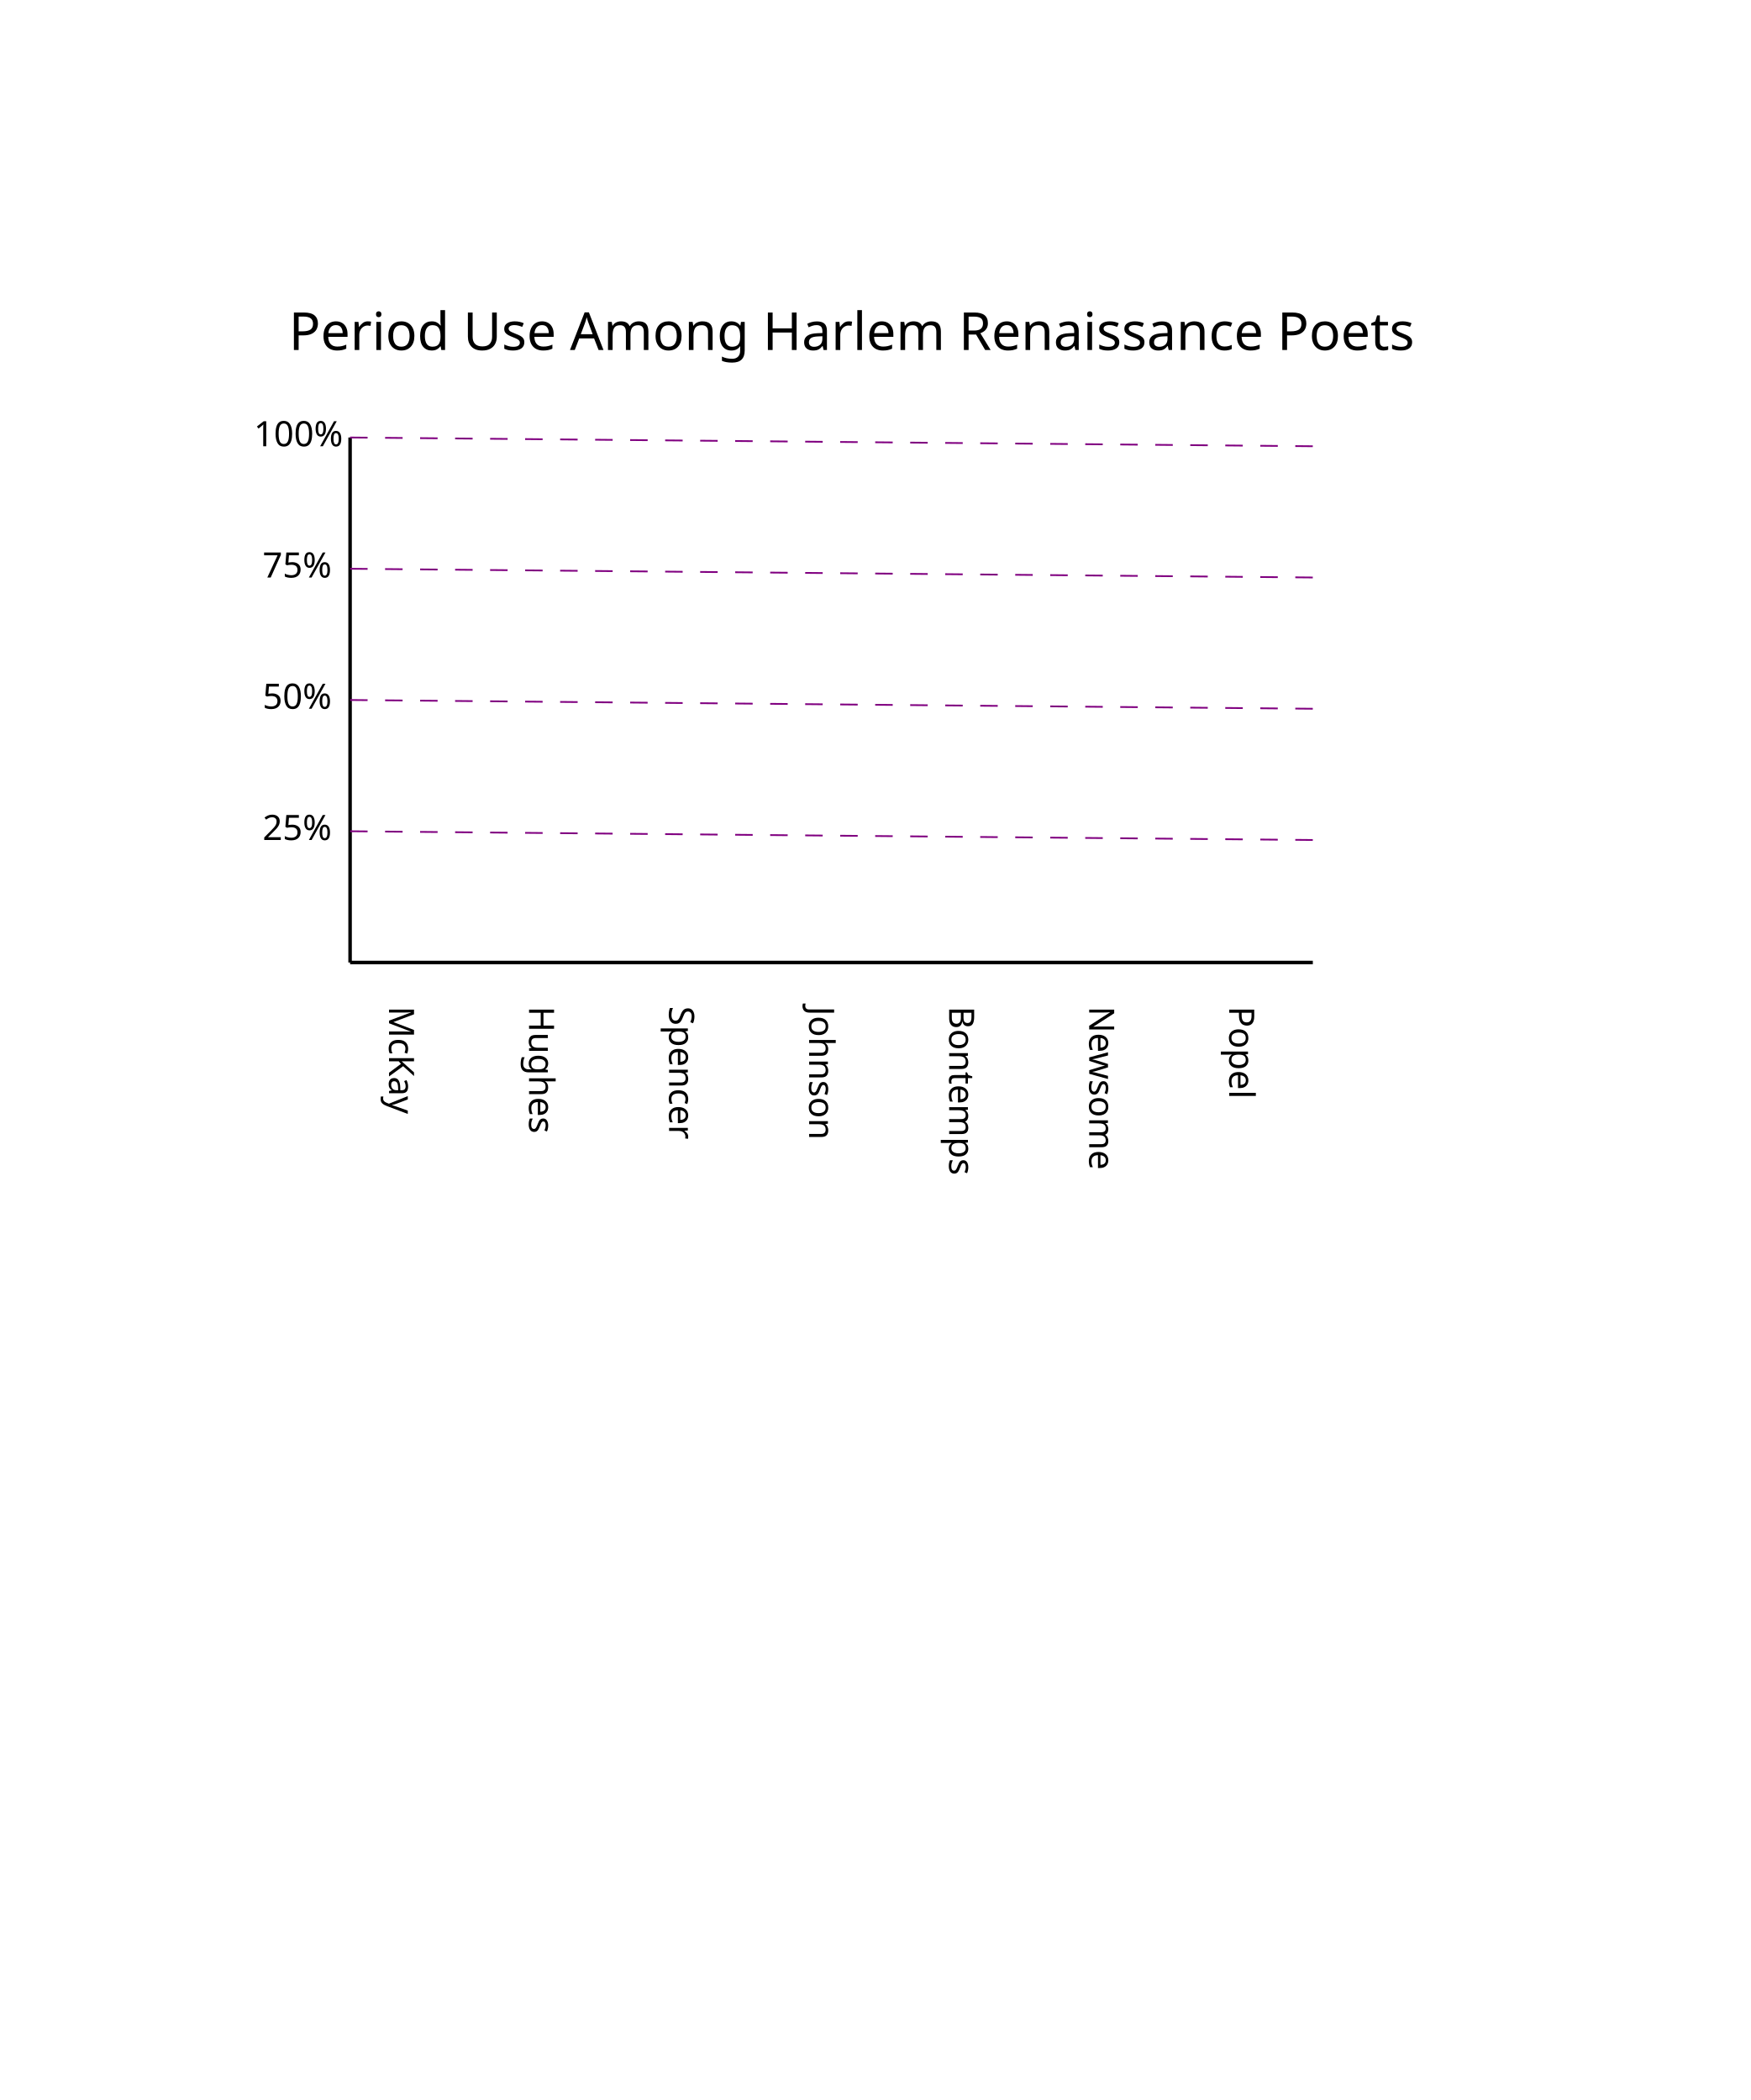
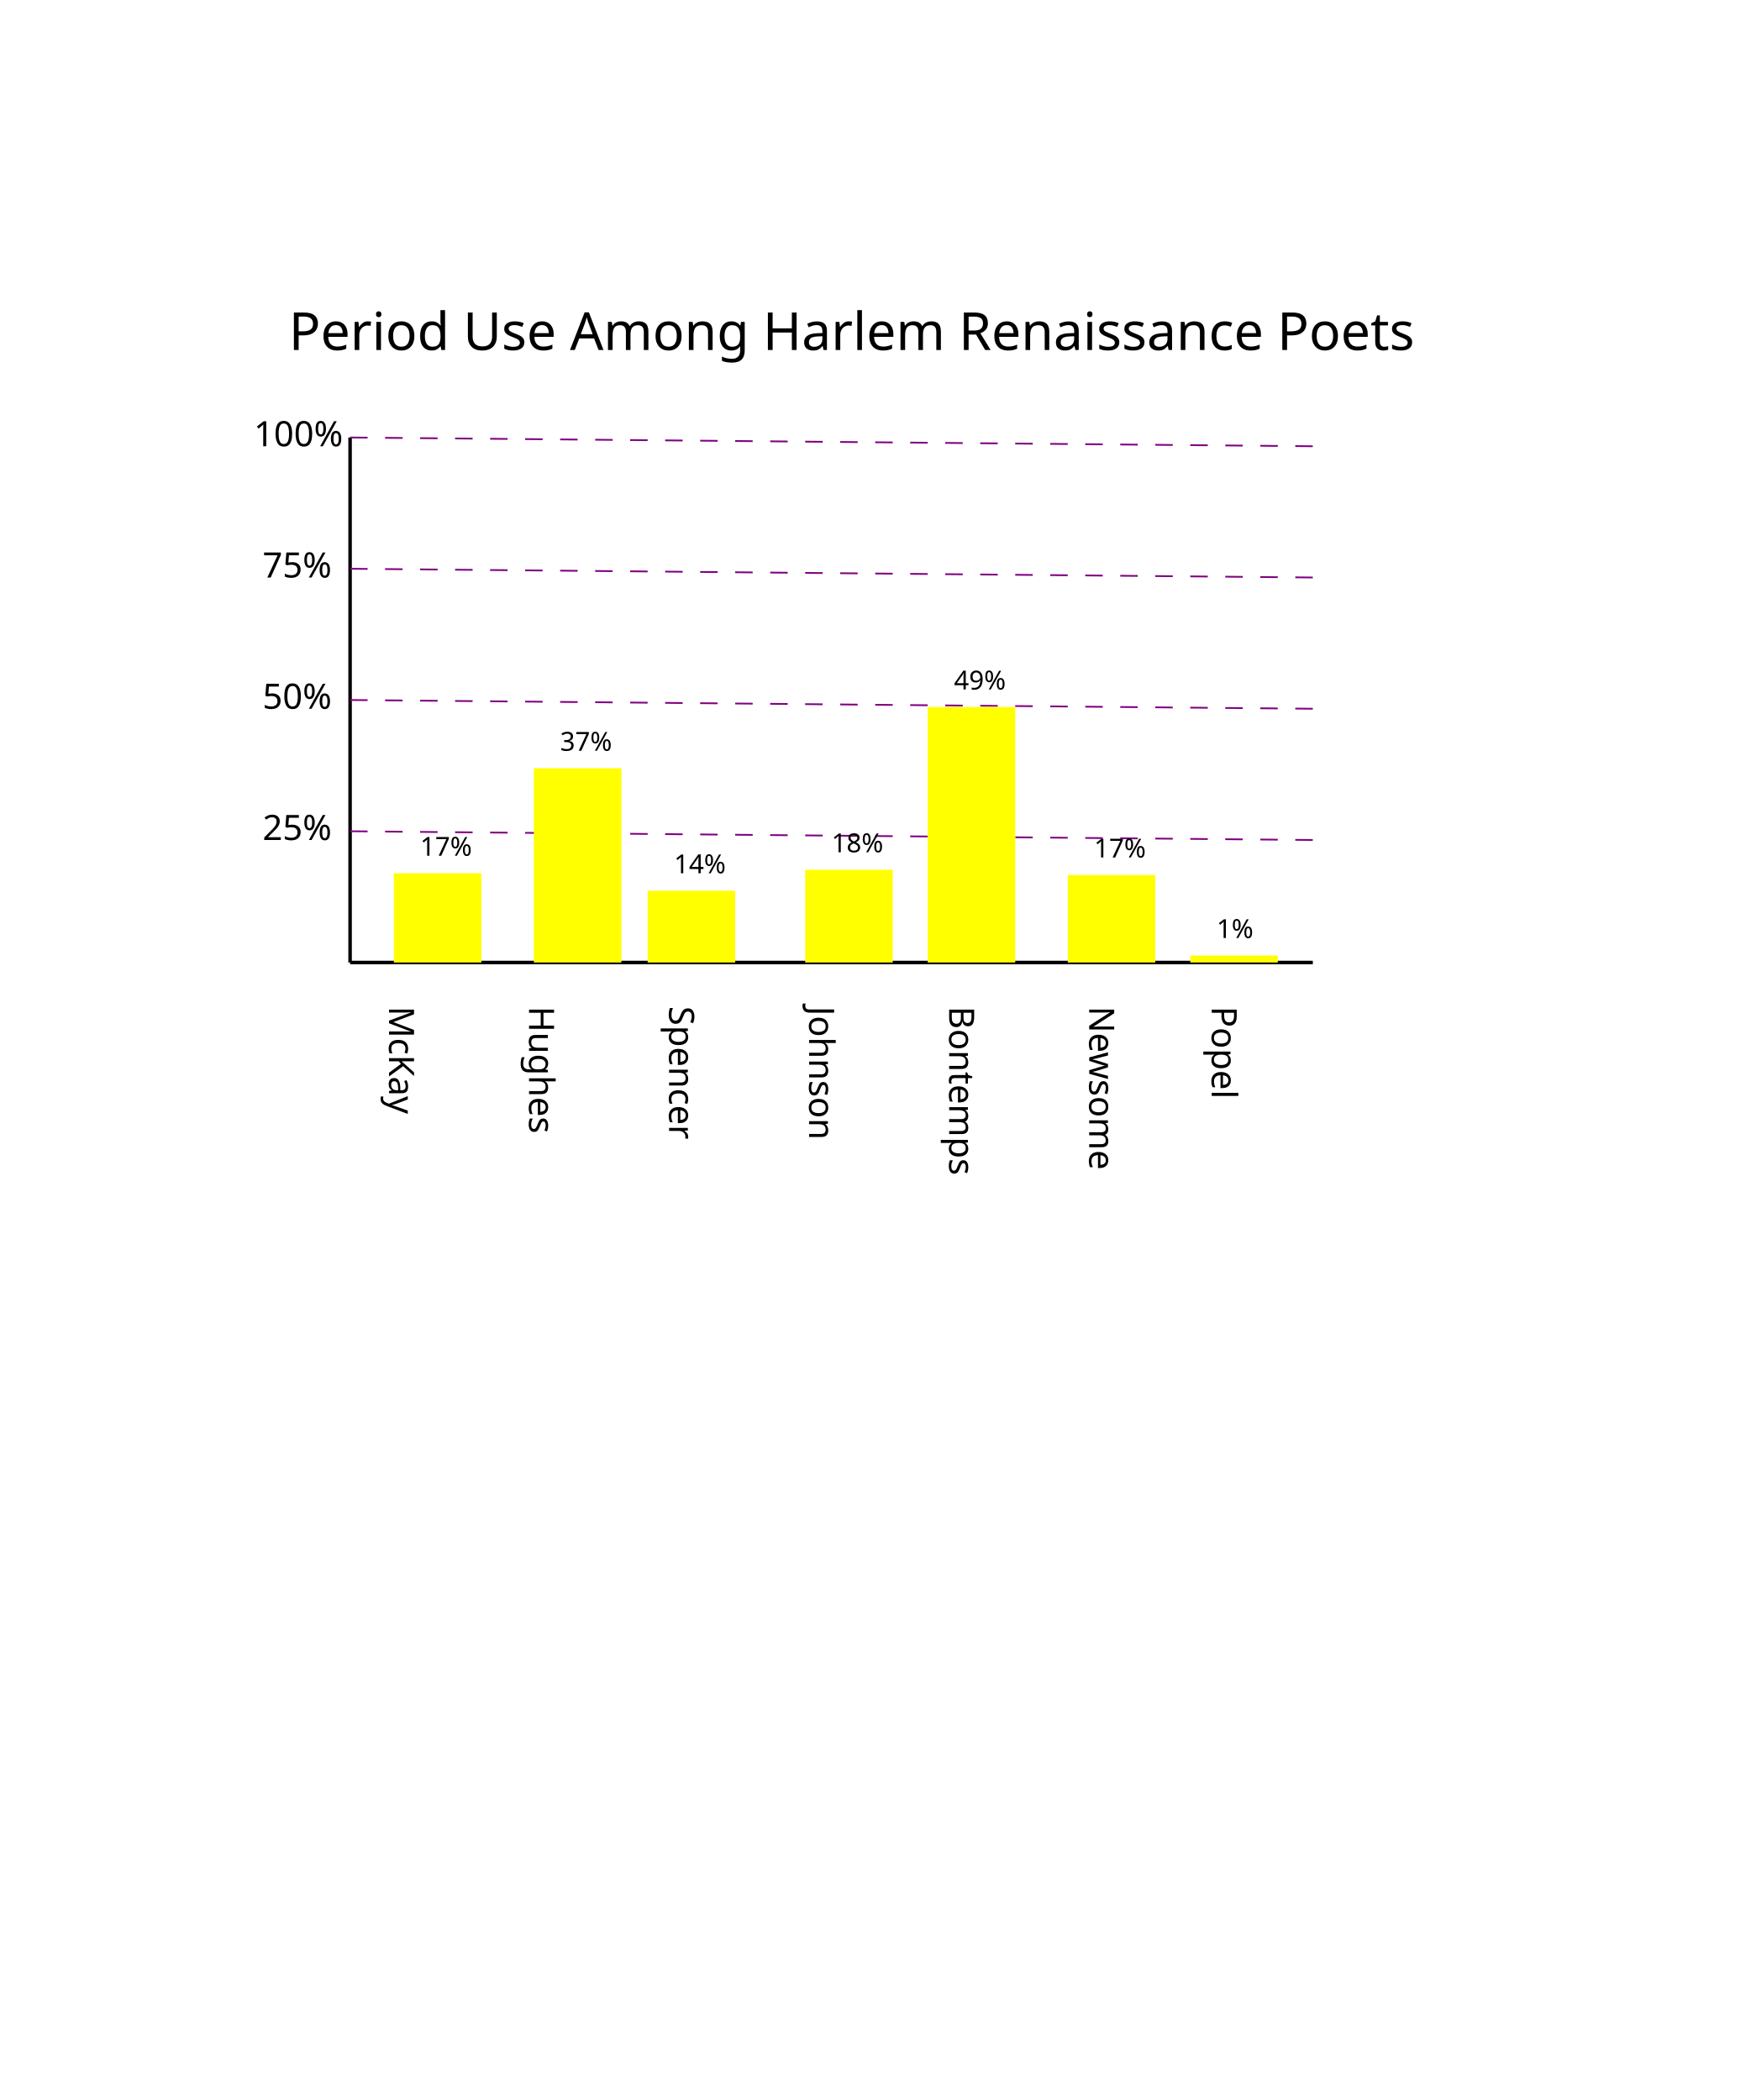
<svg xmlns="http://www.w3.org/2000/svg" width="1000" height="1200">
  <g transform="translate(200 550)">
    <text x="-35" y="-350" style="font-family:sans-serif;font-size:30px">Period Use Among Harlem Renaissance Poets</text>
    <line x1="0" y1="0" x2="550" y2="0" stroke="black" stroke-width="2" />
    <line x1="0" y1="0" x2="0" y2="-300" stroke="black" stroke-width="2" />
    <text x="30" y="25" style="font-family:sans-serif;font-size:20px;writing-mode:tb" fill="black">McKay</text>
    <text x="110" y="25" style="font-family:sans-serif;font-size:20px;writing-mode:tb" fill="black">Hughes</text>
    <text x="190" y="25" style="font-family:sans-serif;font-size:20px;writing-mode:tb" fill="black">Spencer</text>
    <text x="270" y="25" style="font-family:sans-serif;font-size:20px;writing-mode:tb" fill="black">Johnson</text>
    <text x="350" y="25" style="font-family:sans-serif;font-size:20px;writing-mode:tb" fill="black">Bontemps</text>
    <text x="430" y="25" style="font-family:sans-serif;font-size:20px;writing-mode:tb" fill="black">Newsome</text>
-     <text x="510" y="25" style="font-family:sans-serif;font-size:20px;writing-mode:tb" fill="black">Popel</text>
+     <text x="500" y="25" style="font-family:sans-serif;font-size:20px;writing-mode:tb" fill="black">Popel</text>
    <line x1="0" y1="-75" x2="550" y2="-70" stroke="purple" stroke-width="1" stroke-dasharray="10" />
    <text x="-50" y="-70" style="font-family:sans-serif;font-size:20px">25%</text>
    <line x1="0" y1="-150" x2="550" y2="-145" stroke="purple" stroke-width="1" stroke-dasharray="10" />
    <text x="-50" y="-145" style="font-family:sans-serif;font-size:20px">50%</text>
    <line x1="0" y1="-225" x2="550" y2="-220" stroke="purple" stroke-width="1" stroke-dasharray="10" />
    <text x="-50" y="-220" style="font-family:sans-serif;font-size:20px">75%</text>
    <line x1="0" y1="-300" x2="550" y2="-295" stroke="purple" stroke-width="1" stroke-dasharray="10" />
    <text x="-55" y="-295" style="font-family:sans-serif;font-size:20px">100%</text>
+     <rect x="25" y="-51" height="51" width="50" fill="yellow" />
+     <text x="40" y="-61" style="font-family:sans-serif;font-size:15px">17%</text>
+     <rect x="105" y="-111" height="111" width="50" fill="yellow" />
+     <text x="120" y="-121" style="font-family:sans-serif;font-size:15px">37%</text>
+     <rect x="170" y="-41" height="41" width="50" fill="yellow" />
+     <text x="185" y="-51" style="font-family:sans-serif;font-size:15px">14%</text>
+     <rect x="260" y="-53" height="53" width="50" fill="yellow" />
+     <text x="275" y="-63" style="font-family:sans-serif;font-size:15px">18%</text>
+     <rect x="330" y="-146" height="146" width="50" fill="yellow" />
+     <text x="345" y="-156" style="font-family:sans-serif;font-size:15px">49%</text>
+     <rect x="410" y="-50" height="50" width="50" fill="yellow" />
+     <text x="425" y="-60" style="font-family:sans-serif;font-size:15px">17%</text>
+     <rect x="480" y="-4" height="4" width="50" fill="yellow" />
+     <text x="495" y="-14" style="font-family:sans-serif;font-size:15px">1%</text>
  </g>
</svg>
